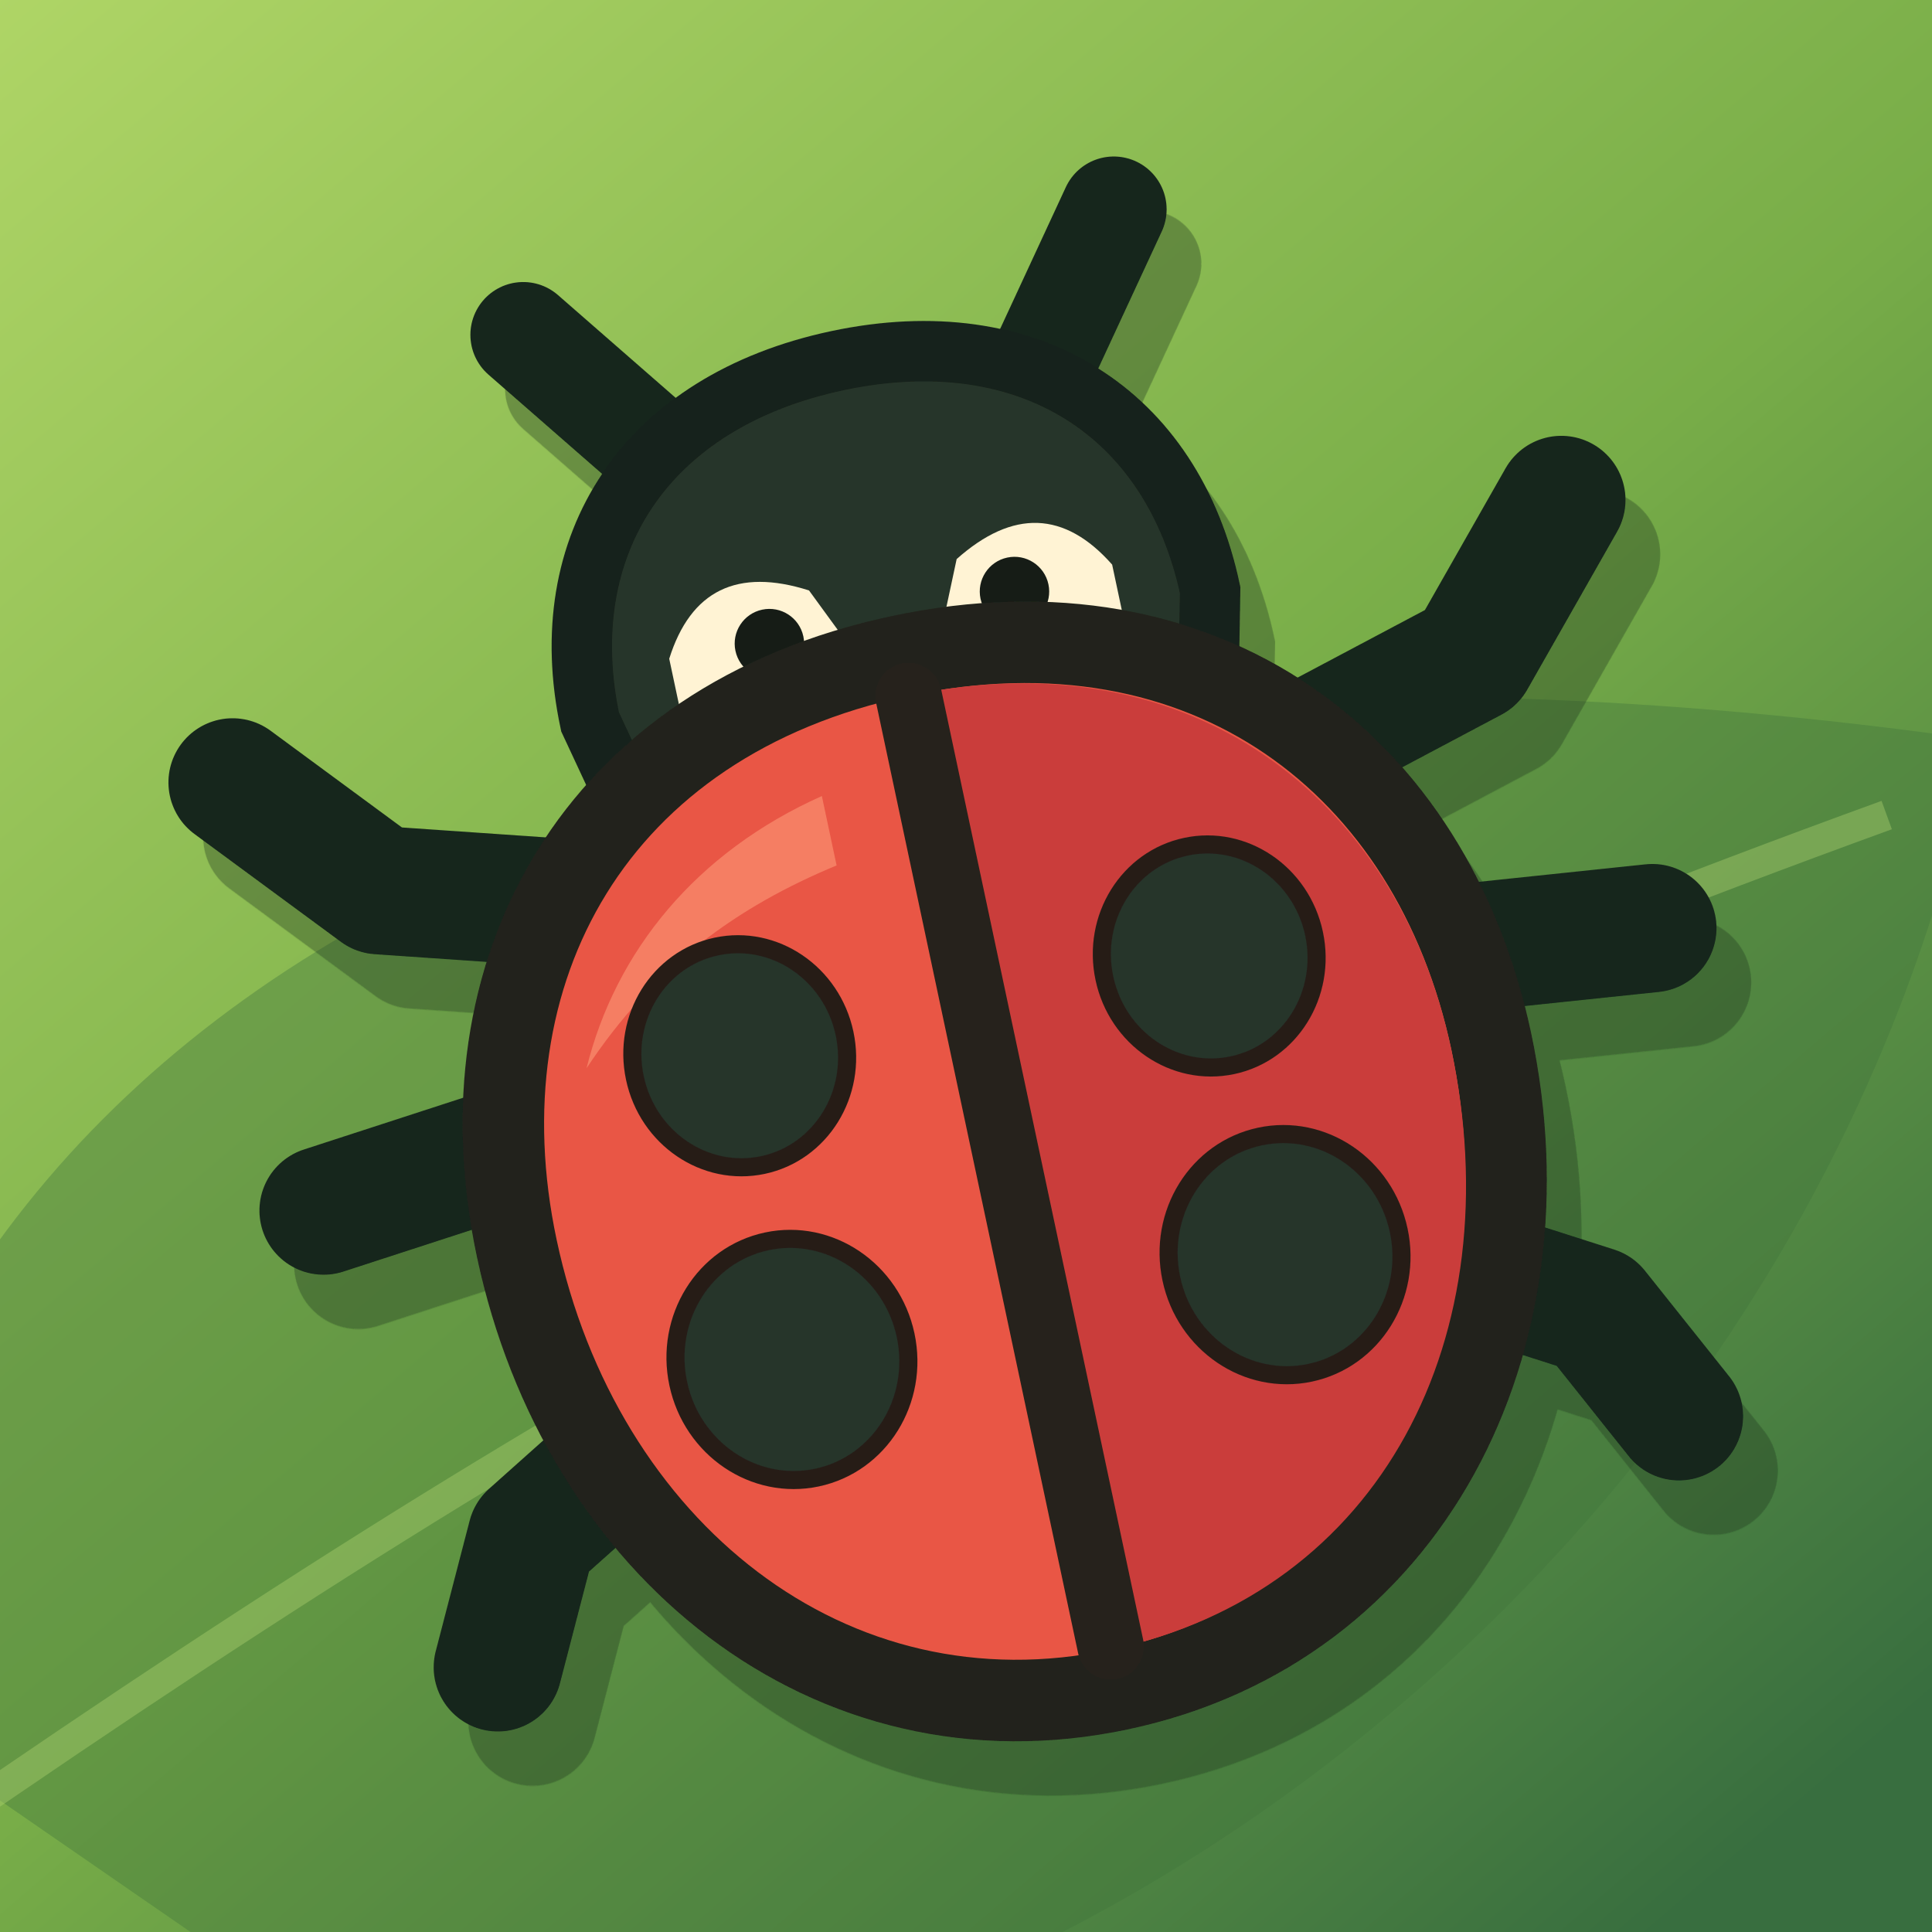
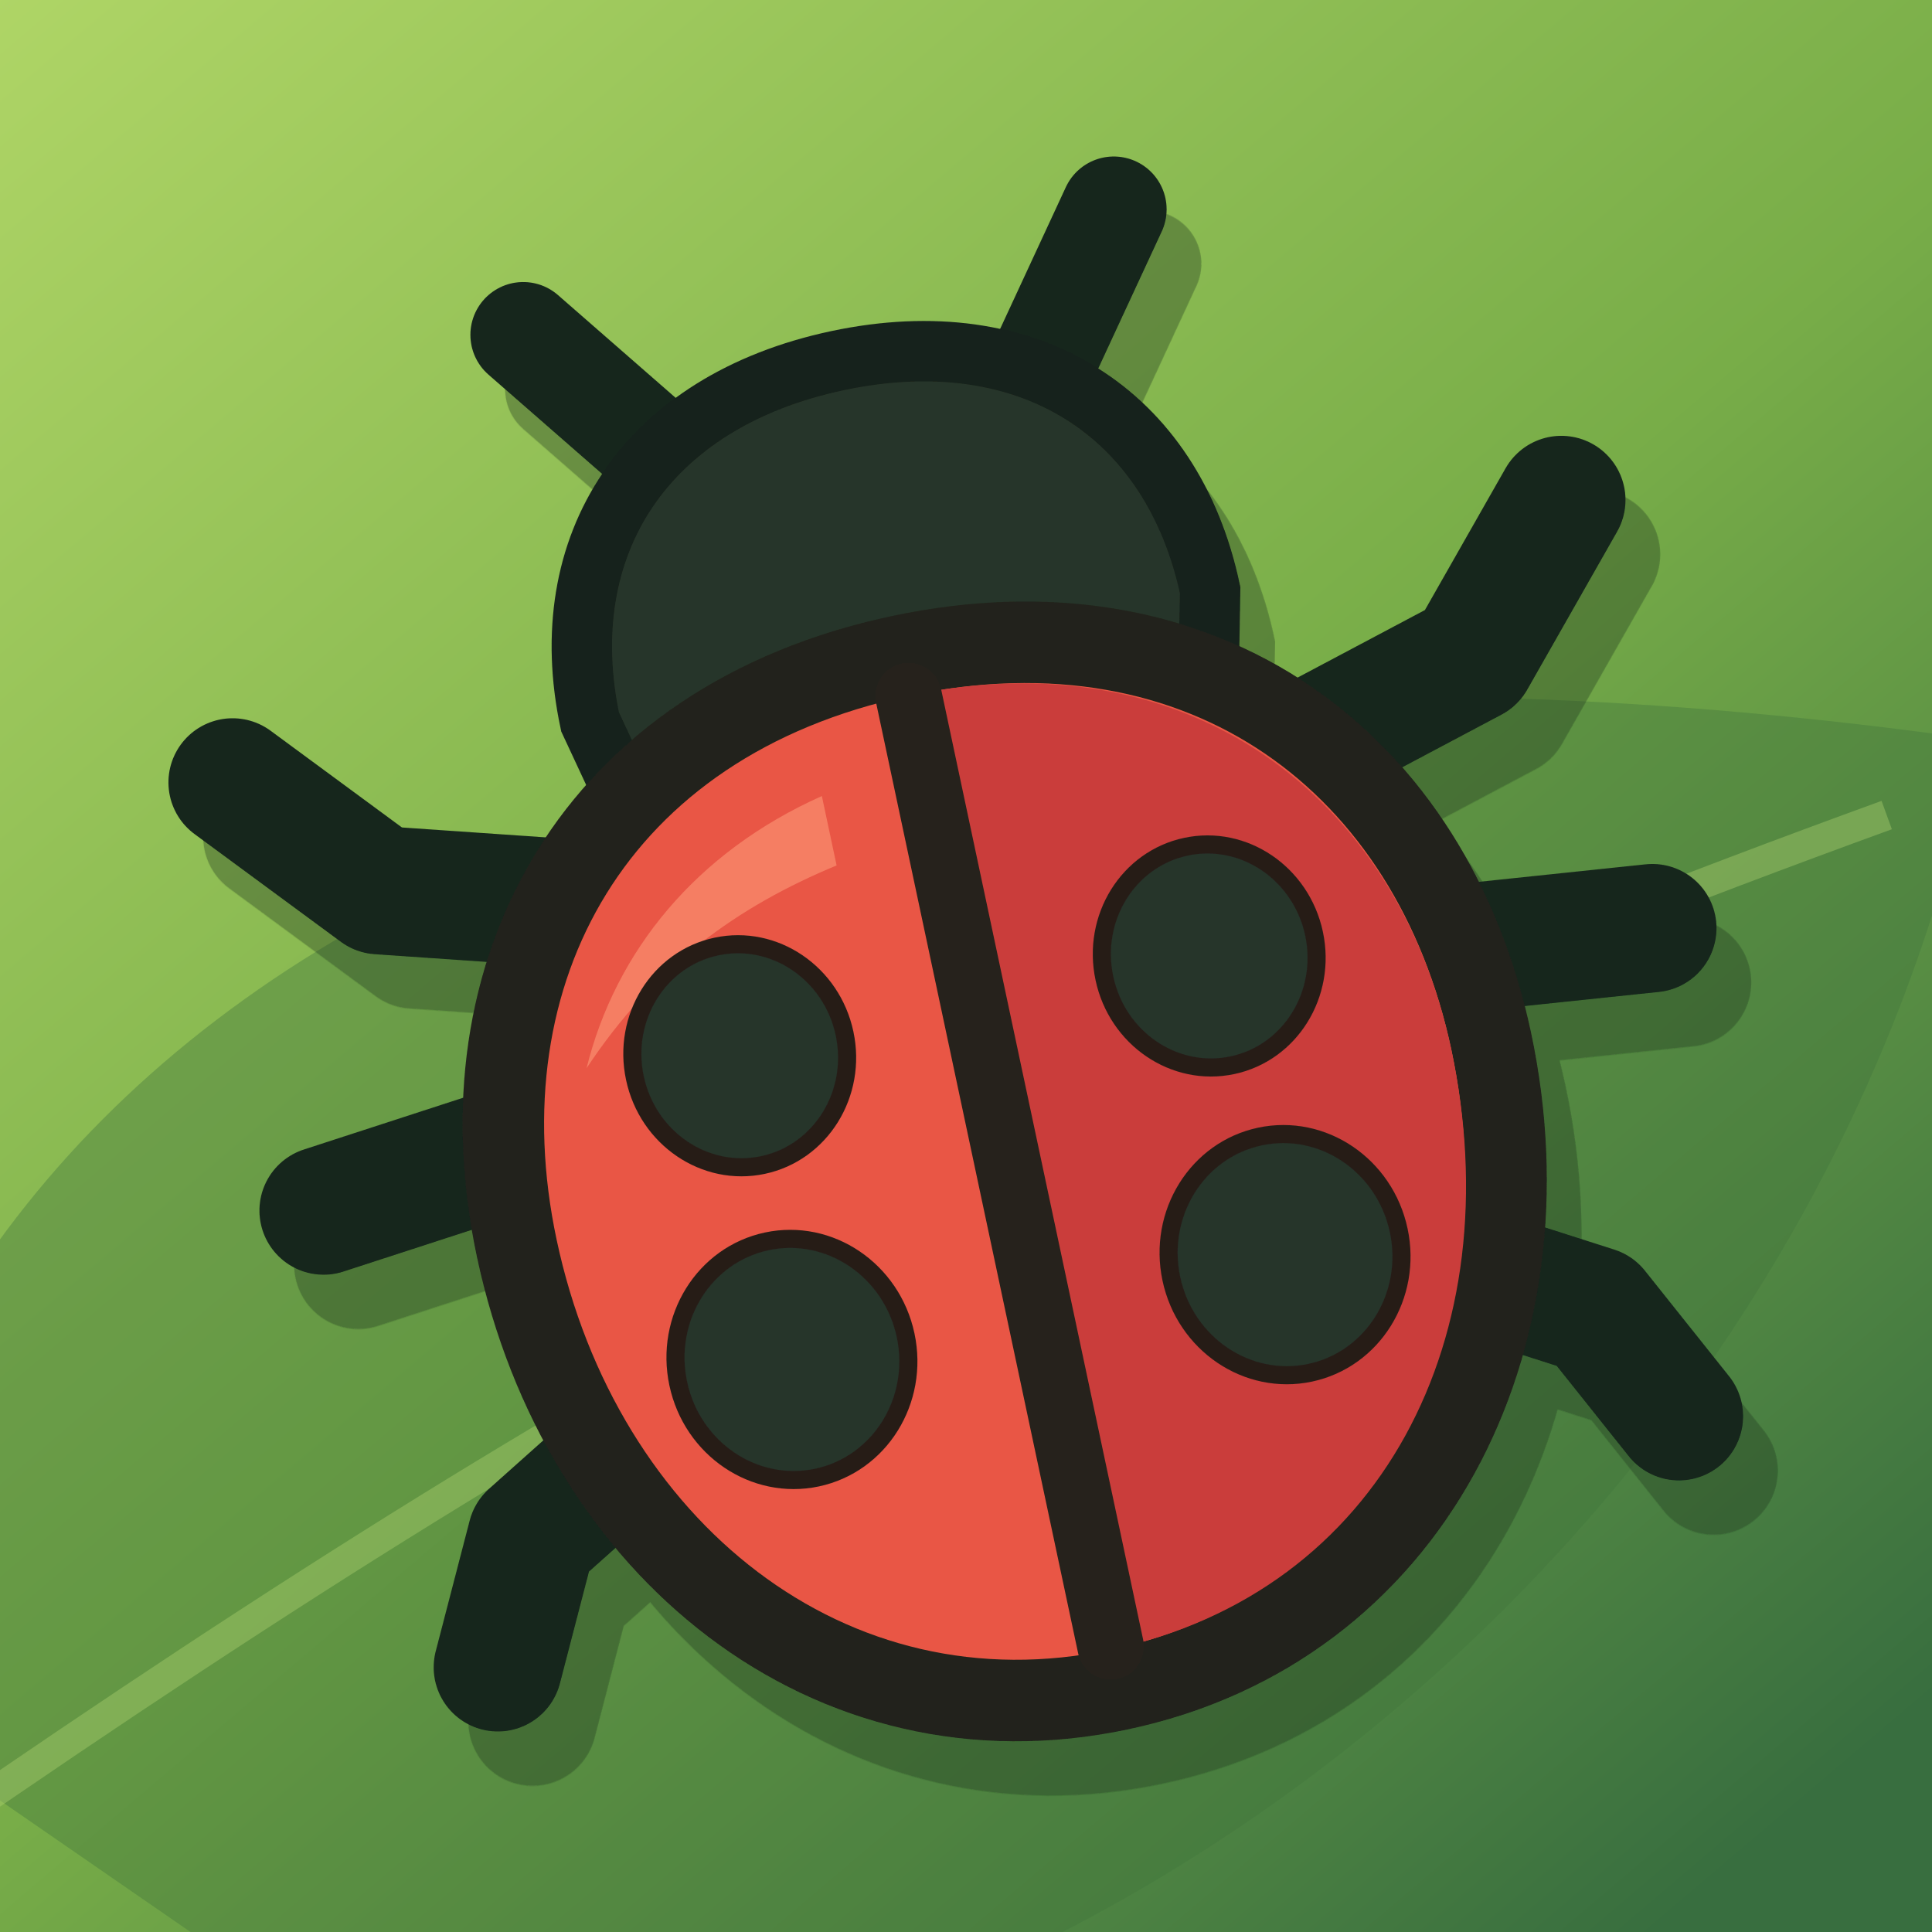
<svg xmlns="http://www.w3.org/2000/svg" viewBox="0 0 128 128">
  <defs>
    <linearGradient id="garden" x2=".85" y2="1">
      <stop stop-color="#afd566" />
      <stop offset=".55" stop-color="#78ad48" />
      <stop offset="1" stop-color="#386e3f" />
    </linearGradient>
    <filter id="shadow" x="-30%" y="-25%" width="160%" height="165%">
      <feDropShadow dx="1.5" dy="4" stdDeviation="0" flood-color="#183523" flood-opacity=".35" />
    </filter>
  </defs>
  <rect width="128" height="128" fill="url(#garden)" />
  <path d="M-12 111C-4 64 46 37 131 49c-9 46-50 86-101 91z" fill="#40753b" opacity=".39" />
  <path d="M-8 124C38 92 70 74 125 54" fill="none" stroke="#b0d371" stroke-opacity=".4" stroke-width="2" />
  <g transform="rotate(-12 64 64)" filter="url(#shadow)">
    <g fill="none" stroke="#17251b" stroke-linecap="round" stroke-linejoin="round">
      <path d="M41 55 27 51 19 42m19 27-19 2m23 16-14 8-4 8m63-48 14-4 8-9m-19 27 19 2M86 87l14 8 4 8" stroke-width="8.5" />
      <path d="M53 29 44 17m31 12 9-12" stroke-width="7" />
    </g>
    <path d="M43 43c0-12 8-20 21-20s21 8 21 20l-3 13H46z" fill="#28342a" stroke="#16221a" stroke-width="4" />
-     <path d="M49 40q3.5-6.2 10-2.5l2.1 4.7q-7.4-1.8-12.1 1.5zm30 0q-3.5-6.2-10-2.5l-2.1 4.7q7.4-1.8 12.1 1.5z" fill="#fff3d4" />
-     <circle cx="55.7" cy="40.4" r="2.3" fill="#171c18" />
-     <circle cx="72.3" cy="40.4" r="2.3" fill="#171c18" />
    <path d="M64 43c20.7 0 33 14.3 33 33.1C97 96.4 83.7 113 64 113S31 96.4 31 76.1C31 57.3 43.3 43 64 43z" fill="#e95645" stroke="#20241b" stroke-width="5.4" />
    <path d="M64 45.7c18.8 0 30.3 13.1 30.3 30.4 0 19.4-12 34.2-30.3 34.2z" fill="#ca3d3a" />
    <path d="M57 51c-8.9 1.9-15.5 7.2-19 14.4 5.8-5.7 12-8.4 19-9.7z" fill="#f57e63" />
    <path d="M64 45.7v64.4" fill="none" stroke="#26231b" stroke-width="4.4" stroke-linecap="round" />
    <g fill="#28342a" stroke="#271e19" stroke-width="1.2">
      <ellipse cx="48.1" cy="66.7" rx="7.1" ry="7.4" />
      <ellipse cx="79.9" cy="66.7" rx="7.1" ry="7.4" />
      <ellipse cx="47.3" cy="87.1" rx="7.7" ry="8" />
      <ellipse cx="80.7" cy="87.1" rx="7.7" ry="8" />
    </g>
  </g>
</svg>
